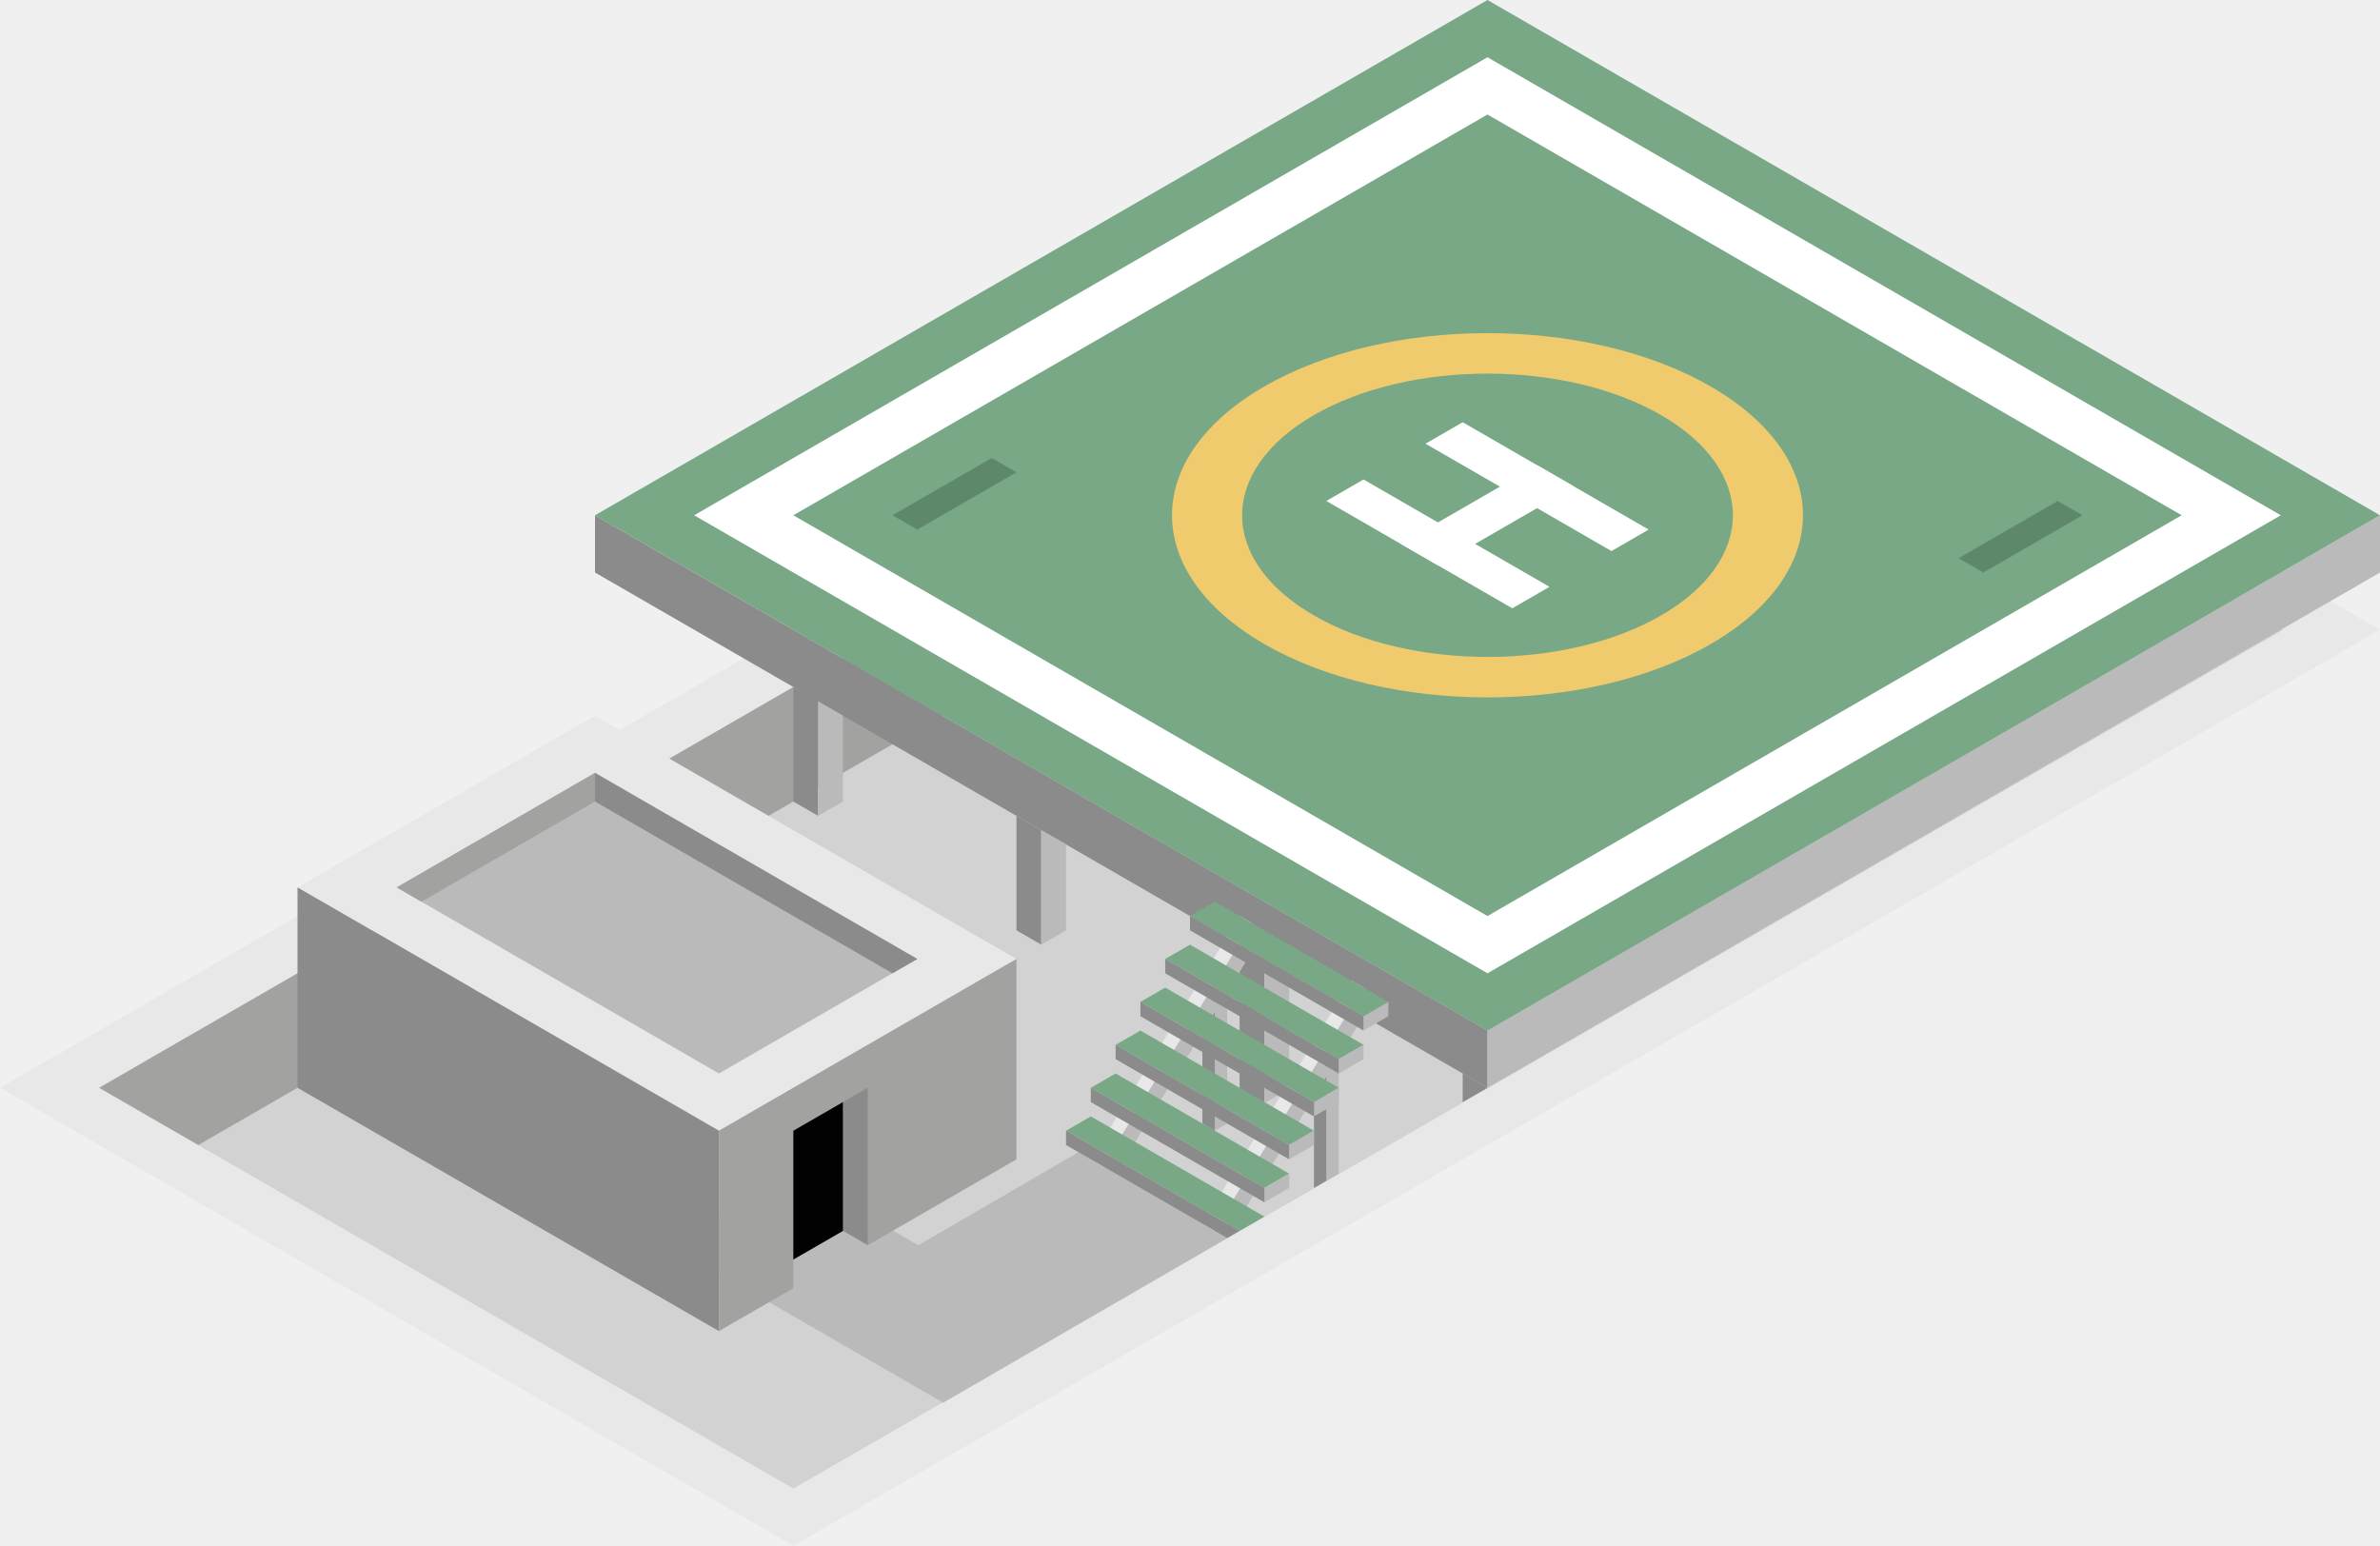
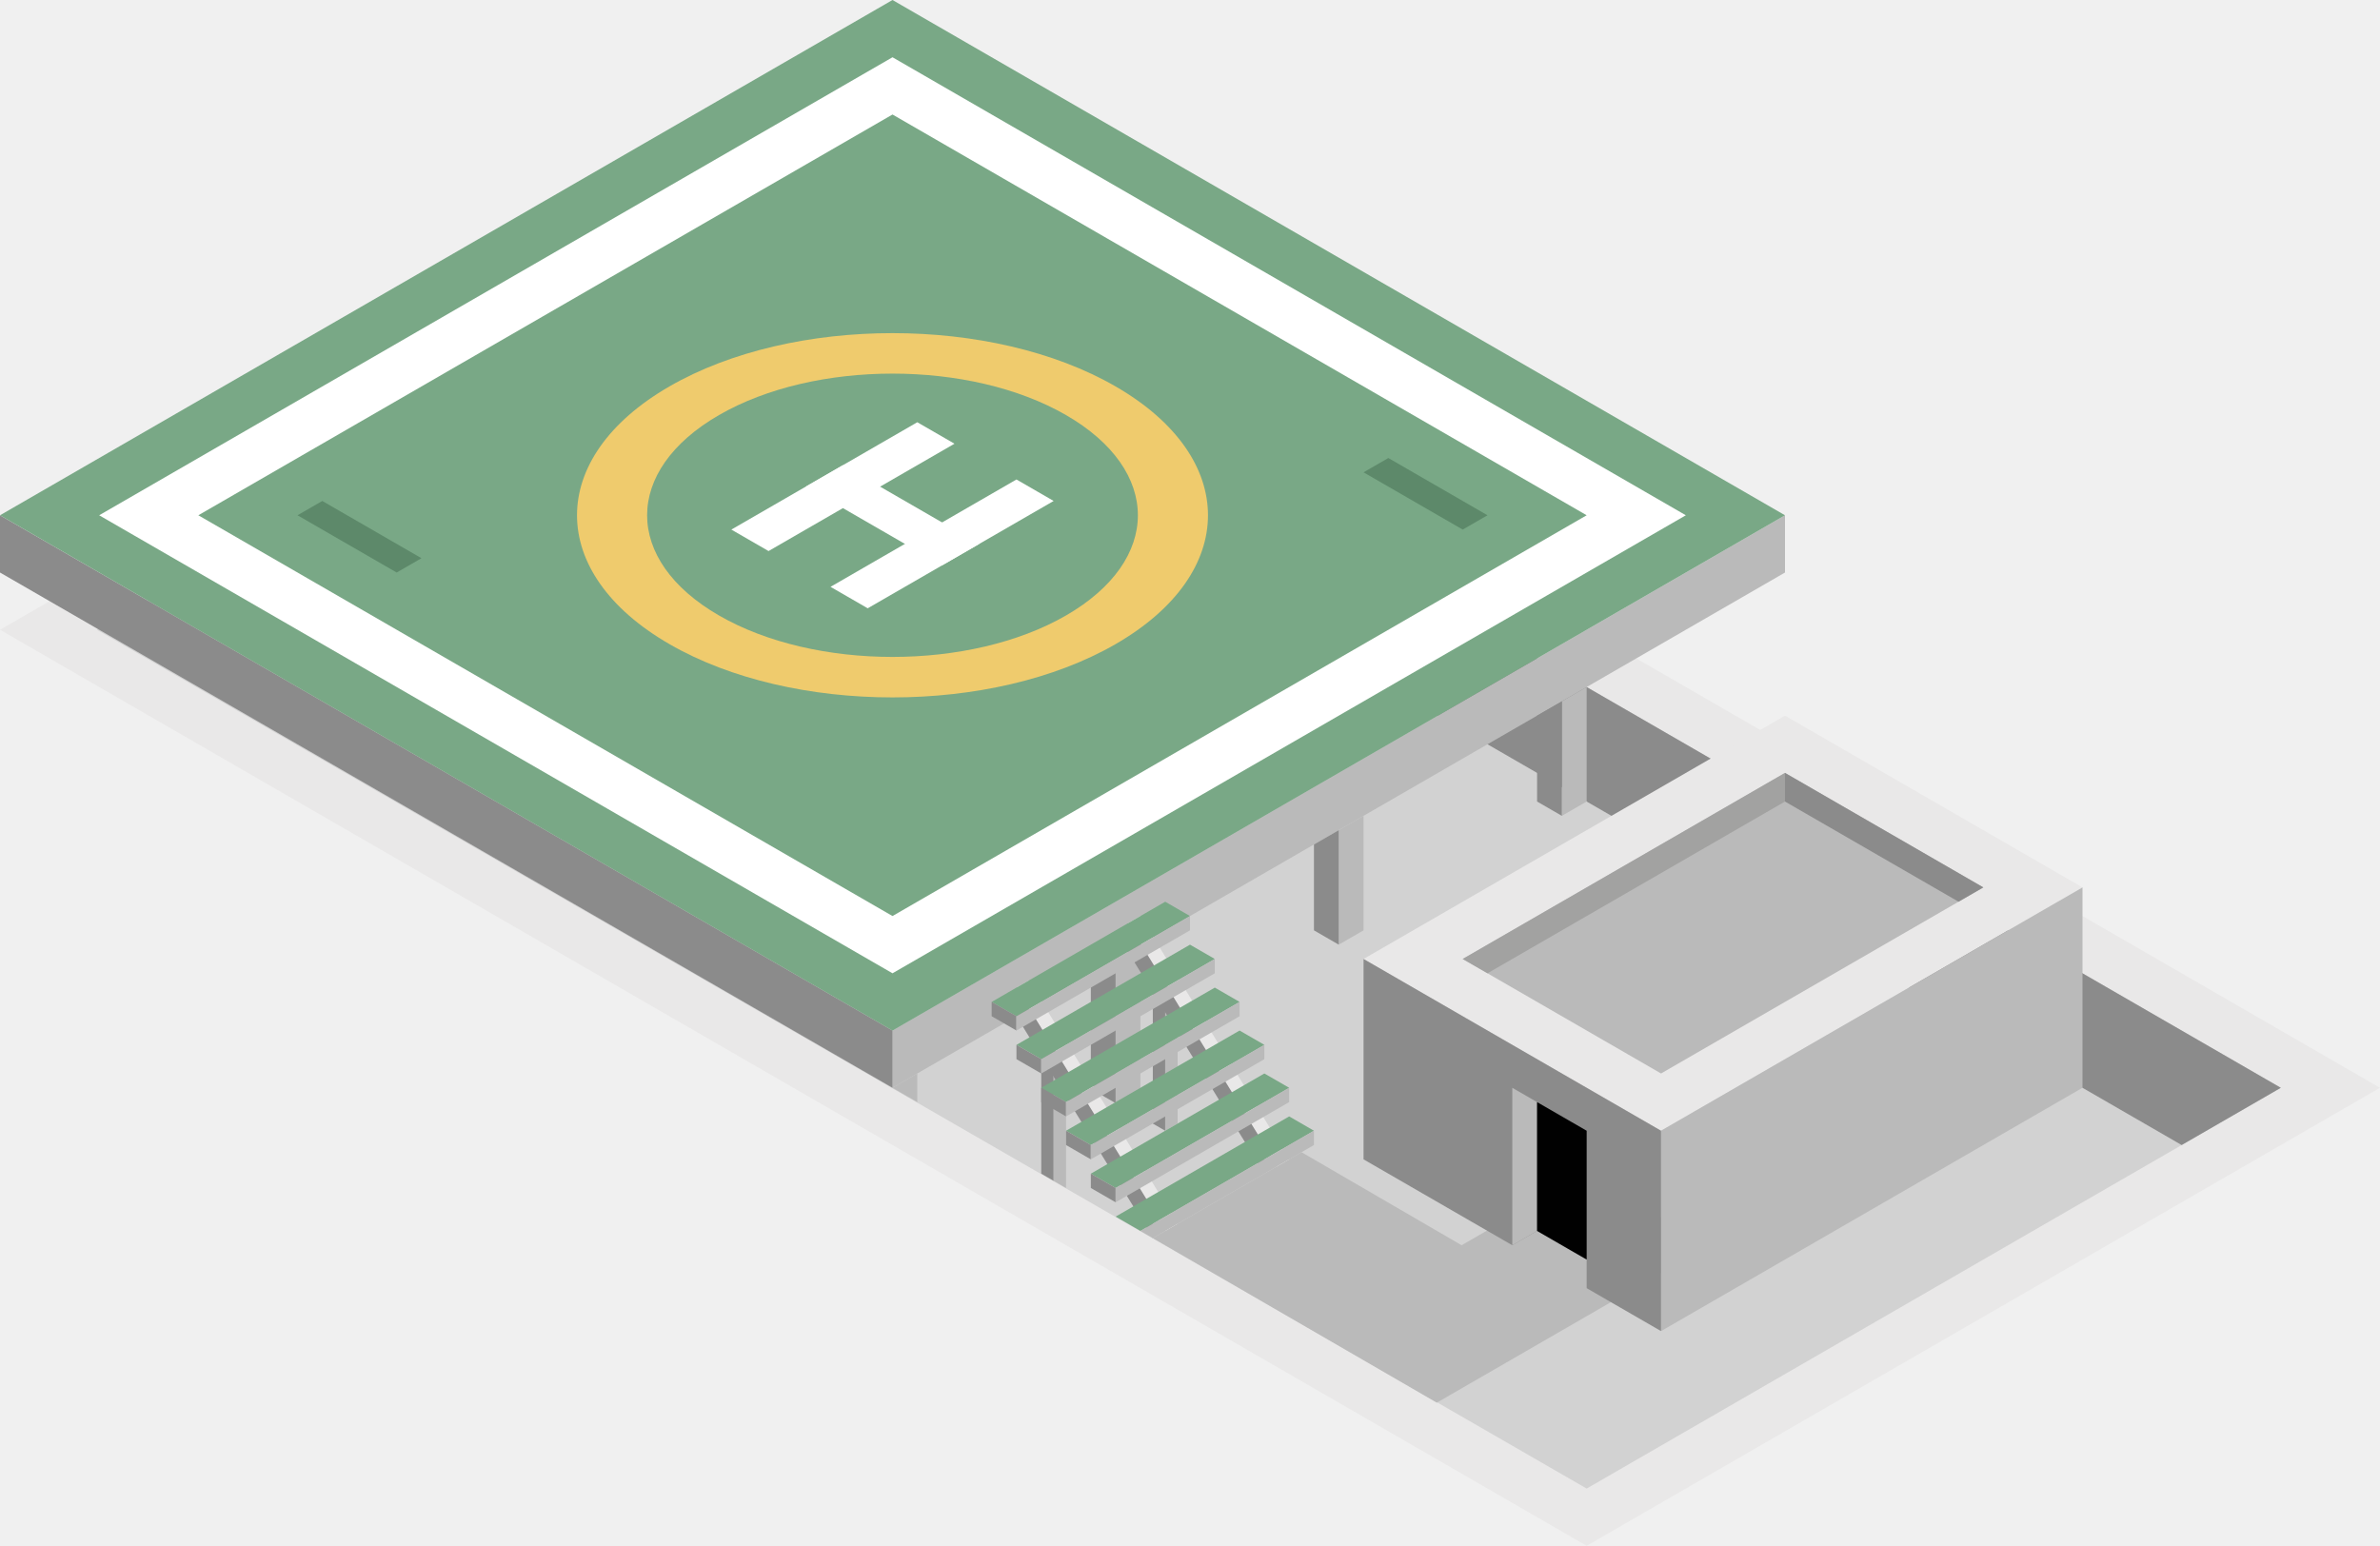
<svg xmlns="http://www.w3.org/2000/svg" id="Layer_1" data-name="Layer 1" viewBox="0 0 240 155.885">
  <defs>
    <style>
      .cls-1 {
        fill: #e9e8e8;
      }

      .cls-2 {
        fill: #d2d2d2;
      }

      .cls-3 {
-         fill: #a2a2a1;
+         fill: #8b8b8b;
      }

      .cls-4 {
-         fill: #8b8b8b;
+         fill: #bababa;
      }

      .cls-5 {
-         fill: #bababa;
+         fill: #79a886;
      }

      .cls-6 {
-         fill: #79a886;
+         fill: #fff;
      }

      .cls-7 {
-         fill: #fff;
+         fill: #efcb6d;
      }

      .cls-8 {
-         fill: #efcb6d;
+         fill: #5d896a;
      }

      .cls-9 {
-         fill: #5d896a;
+         fill: #a2a2a1;
      }

      .cls-10 {
        fill: #010101;
      }
    </style>
  </defs>
-   <g id="Group">
-     <path id="Path" class="cls-1" d="M0,109.697,160,17.32l80,46.188L80,155.885Z" />
-     <path id="Path-2" data-name="Path" class="cls-2" d="M160,23.094l70.221,40.414L80,150.111,10,109.697Z" />
-     <path id="Path-3" data-name="Path" class="cls-3" d="M10,109.697,160,23.094V34.641L20,115.47Z" />
-     <path id="Path-4" data-name="Path" class="cls-4" d="M60,51.962V57.735l90,51.962v-5.774Z" />
-     <path id="Path-5" data-name="Path" class="cls-5" d="M240,51.962V57.735l-90,51.962v-5.774Z" />
+   <g>
+     <path id="Path" class="cls-1" d="M160,155.885,0,63.508l80-46.188,160,92.376Z" />
+     <path id="Path-2" data-name="Path" class="cls-2" d="M230,109.697l-70,40.414L9.779,63.508,80,23.094Z" />
+     <path id="Path-3" data-name="Path" class="cls-3" d="M220,115.47,80,34.641V23.094l150,86.603Z" />
+     <path id="Path-4" data-name="Path" class="cls-4" d="M90,103.923v5.774L180,57.735V51.962Z" />
+     <path id="Path-5" data-name="Path" class="cls-3" d="M90,103.923v5.774L0,57.735V51.962Z" />
+     <g id="Group">
+       <path id="Path-6" data-name="Path" class="cls-4" d="M160,80.829l-2.5,1.443V70.725L160,69.282Z" />
+       <path id="Path-7" data-name="Path" class="cls-3" d="M155,72.169l2.5-1.443v11.547L155,80.829Z" />
+     </g>
    <g id="Group-2" data-name="Group">
-       <path id="Path-6" data-name="Path" class="cls-4" d="M80,69.282l2.5,1.443v11.547L80,80.829Z" />
-       <path id="Path-7" data-name="Path" class="cls-5" d="M85,80.829l-2.5,1.443V70.725L85,72.169Z" />
+       <path id="Path-8" data-name="Path" class="cls-4" d="M115,109.803l-2.5,1.443V96.813L115,95.37Z" />
+       <path id="Path-9" data-name="Path" class="cls-3" d="M110,98.256l2.5-1.443v14.434l-2.5-1.443Z" />
    </g>
    <g id="Group-3" data-name="Group">
-       <path id="Path-8" data-name="Path" class="cls-4" d="M125,95.37l2.5,1.443v14.434l-2.5-1.443Z" />
-       <path id="Path-9" data-name="Path" class="cls-5" d="M130,109.803l-2.5,1.443V96.813l2.5,1.443Z" />
+       <path id="Path-10" data-name="Path" class="cls-4" d="M137.5,93.819,135,95.263V83.716l2.5-1.443Z" />
+       <path id="Path-11" data-name="Path" class="cls-3" d="M132.5,85.159l2.5-1.443v11.547l-2.5-1.443Z" />
    </g>
    <g id="Group-4" data-name="Group">
-       <path id="Path-10" data-name="Path" class="cls-4" d="M102.5,82.272l2.5,1.443v11.547l-2.5-1.443Z" />
-       <path id="Path-11" data-name="Path" class="cls-5" d="M107.5,93.819,105,95.263V83.716l2.5,1.443Z" />
+       <path id="Path-12" data-name="Path" class="cls-4" d="M92.5,111.14,90,109.697l2.5-1.443Z" />
    </g>
+     <path id="Path-13" data-name="Path" class="cls-4" d="M159.889,118.357l-12.5,7.217-16.139-9.382-15,8.66,28.639,16.599,27.5-15.877Z" />
    <g id="Group-5" data-name="Group">
-       <path id="Path-12" data-name="Path" class="cls-4" d="M147.5,108.253l2.5,1.443-2.5,1.443Z" />
+       <path id="Path-14" data-name="Path" class="cls-3" d="M106.25,106.088l-1.25-.722v12.99l1.25.722Z" />
+       <path id="Path-15" data-name="Path" class="cls-3" d="M117.5,99.593l-1.25-.722V113.305l1.25.722Z" />
+       <path id="Path-16" data-name="Path" class="cls-4" d="M107.5,106.81l-1.25-.722v12.99l1.25.722Z" />
+       <path id="Path-17" data-name="Path" class="cls-4" d="M118.75,100.315l-1.25-.722v14.434l1.25-.722Z" />
+       <path id="Path-18" data-name="Path" class="cls-1" d="M103.75,98.871l-1.25.722,15,24.537,1.25-.722Z" />
+       <path id="Path-19" data-name="Path" class="cls-1" d="M115,92.376l-1.25.722,15,24.537,1.25-.722Z" />
+       <path id="Path-20" data-name="Path" class="cls-3" d="M116.25,124.852v-2.887L102.5,99.593V102.48Z" />
+       <path id="Path-21" data-name="Path" class="cls-3" d="M127.5,118.357V115.47L113.75,93.098v2.887Z" />
+       <path id="Path-22" data-name="Path" class="cls-5" d="M117.5,90.933l2.5,1.443L102.5,102.48l-2.5-1.443Z" />
+       <path id="Path-23" data-name="Path" class="cls-5" d="M122.5,99.593l2.5,1.443L107.5,111.14l-2.5-1.443Z" />
+       <path id="Path-24" data-name="Path" class="cls-5" d="M127.5,108.253l2.5,1.443L112.5,119.8l-2.5-1.443Z" />
+       <path id="Path-25" data-name="Path" class="cls-5" d="M120,95.263l2.5,1.443L105,106.81l-2.5-1.443Z" />
+       <path id="Path-26" data-name="Path" class="cls-5" d="M125,103.923l2.5,1.443L110,115.47l-2.5-1.443Z" />
+       <path id="Path-27" data-name="Path" class="cls-5" d="M130,112.583l2.5,1.443L115,124.13l-2.5-1.443Z" />
+       <path id="Path-28" data-name="Path" class="cls-3" d="M110,115.47l-2.5-1.443V115.47l2.5,1.443Z" />
+       <path id="Path-29" data-name="Path" class="cls-3" d="M105,106.81l-2.5-1.443V106.81l2.5,1.443Z" />
+       <path id="Path-30" data-name="Path" class="cls-3" d="M112.5,119.8l-2.5-1.443V119.8l2.5,1.443Z" />
+       <path id="Path-31" data-name="Path" class="cls-3" d="M107.5,111.14l-2.5-1.443V111.14l2.5,1.443Z" />
+       <path id="Path-32" data-name="Path" class="cls-3" d="M102.5,102.48l-2.5-1.443V102.48l2.5,1.443Z" />
+       <path id="Path-33" data-name="Path" class="cls-4" d="M120,93.819l-17.5,10.104V102.48L120,92.376Z" />
+       <path id="Path-34" data-name="Path" class="cls-4" d="M122.5,98.15,105,108.253V106.81l17.5-10.104Z" />
+       <path id="Path-35" data-name="Path" class="cls-4" d="M125,102.48l-17.5,10.104V111.14L125,101.036Z" />
+       <path id="Path-36" data-name="Path" class="cls-4" d="M127.5,106.81,110,116.913V115.47l17.5-10.104Z" />
+       <path id="Path-37" data-name="Path" class="cls-4" d="M130,111.14l-17.5,10.104V119.8L130,109.697Z" />
+       <path id="Path-38" data-name="Path" class="cls-4" d="M132.5,115.47l-16.25,9.382L115,124.13l17.5-10.104Z" />
    </g>
-     <path id="Path-13" data-name="Path" class="cls-5" d="M67.611,125.574l27.5,15.877L123.75,124.852l-15-8.66-16.139,9.382-12.5-7.217Z" />
    <g id="Group-6" data-name="Group">
-       <path id="Path-14" data-name="Path" class="cls-5" d="M133.75,119.079l1.25-.722v-12.99l-1.25.722Z" />
-       <path id="Path-15" data-name="Path" class="cls-5" d="M122.5,114.027l1.25-.722V98.871l-1.25.722Z" />
-       <path id="Path-16" data-name="Path" class="cls-4" d="M132.5,119.8l1.25-.722v-12.99l-1.25.722Z" />
-       <path id="Path-17" data-name="Path" class="cls-4" d="M121.25,113.305l1.25.722V99.593l-1.25.722Z" />
-       <path id="Path-18" data-name="Path" class="cls-1" d="M121.25,123.409l1.25.722,15-24.537-1.25-.722Z" />
-       <path id="Path-19" data-name="Path" class="cls-1" d="M110,116.913l1.25.722,15-24.537L125,92.376Z" />
-       <path id="Path-20" data-name="Path" class="cls-5" d="M137.5,102.48V99.593l-13.75,22.372v2.887Z" />
-       <path id="Path-21" data-name="Path" class="cls-5" d="M126.25,95.984V93.098L112.5,115.47v2.887Z" />
-       <path id="Path-22" data-name="Path" class="cls-6" d="M140,101.036l-2.5,1.443L120,92.376l2.5-1.443Z" />
-       <path id="Path-23" data-name="Path" class="cls-6" d="M135,109.697l-2.5,1.443L115,101.036l2.5-1.443Z" />
-       <path id="Path-24" data-name="Path" class="cls-6" d="M130,118.357,127.5,119.8,110,109.697l2.5-1.443Z" />
-       <path id="Path-25" data-name="Path" class="cls-6" d="M137.5,105.366,135,106.81,117.5,96.706l2.5-1.443Z" />
-       <path id="Path-26" data-name="Path" class="cls-6" d="M132.5,114.027,130,115.47l-17.5-10.104,2.5-1.443Z" />
-       <path id="Path-27" data-name="Path" class="cls-6" d="M127.5,122.687,125,124.13l-17.5-10.104,2.5-1.443Z" />
-       <path id="Path-28" data-name="Path" class="cls-5" d="M130,116.913l2.5-1.443v-1.443L130,115.47Z" />
-       <path id="Path-29" data-name="Path" class="cls-5" d="M135,108.253l2.5-1.443v-1.443L135,106.81Z" />
-       <path id="Path-30" data-name="Path" class="cls-5" d="M127.5,121.244,130,119.8v-1.443L127.5,119.8Z" />
-       <path id="Path-31" data-name="Path" class="cls-5" d="M132.5,112.583,135,111.14v-1.443l-2.5,1.443Z" />
-       <path id="Path-32" data-name="Path" class="cls-5" d="M137.5,103.923,140,102.48v-1.443l-2.5,1.443Z" />
-       <path id="Path-33" data-name="Path" class="cls-4" d="M120,92.376,137.5,102.48v1.443L120,93.819Z" />
-       <path id="Path-34" data-name="Path" class="cls-4" d="M117.5,96.706,135,106.81v1.443L117.5,98.15Z" />
-       <path id="Path-35" data-name="Path" class="cls-4" d="M115,101.036,132.5,111.14v1.443L115,102.48Z" />
-       <path id="Path-36" data-name="Path" class="cls-4" d="M112.5,105.366,130,115.47v1.443L112.5,106.81Z" />
-       <path id="Path-37" data-name="Path" class="cls-4" d="M110,109.697,127.5,119.8v1.443L110,111.14Z" />
-       <path id="Path-38" data-name="Path" class="cls-4" d="M107.5,114.027,125,124.13l-1.25.722L107.5,115.47Z" />
-     </g>
-     <g id="Group-7" data-name="Group">
-       <path id="Path-39" data-name="Path" class="cls-6" d="M150,0,60,51.962l90,51.962,90-51.962Z" />
-       <path id="Path-40" data-name="Path" class="cls-7" d="M70,51.962l80-46.188,80,46.188L150,98.15Z" />
-       <path id="Path-41" data-name="Path" class="cls-6" d="M150,11.547,80,51.962l70,40.415,70-40.415Z" />
-       <path id="Path-42" data-name="Path" class="cls-8" d="M127.5,38.971h0c-12.418,7.17-12.418,18.811,0,25.981h0c12.418,7.17,32.582,7.17,45,0h0c12.418-7.17,12.418-18.811,0-25.981h0C160.082,31.802,139.918,31.802,127.5,38.971Z" />
-       <path id="Path-43" data-name="Path" class="cls-6" d="M132.5,41.858h0c-9.659,5.576-9.659,14.631,0,20.207h0c9.659,5.576,25.341,5.576,35,0h0c9.659-5.576,9.659-14.631,0-20.207h0C157.841,36.282,142.158,36.282,132.5,41.858Z" />
-       <g id="Group-8" data-name="Group">
-         <g id="Group-9" data-name="Group">
-           <path id="Path-44" data-name="Path" class="cls-7" d="M133.75,50.518l3.75-2.165,18.75,10.825-3.75,2.165Z" />
-           <path id="Path-45" data-name="Path" class="cls-7" d="M143.75,44.745,147.5,42.58l18.75,10.825L162.5,55.57Z" />
-           <path id="Path-46" data-name="Path" class="cls-7" d="M141.25,54.848,155,46.91l3.75,2.165L145,57.013Z" />
+       <path id="Path-39" data-name="Path" class="cls-5" d="M0,51.962l90,51.962,90-51.962L90,0Z" />
+       <path id="Path-40" data-name="Path" class="cls-6" d="M90,98.15,10,51.962,90,5.774l80,46.188Z" />
+       <path id="Path-41" data-name="Path" class="cls-5" d="M20,51.962,90,92.376l70-40.415L90,11.547Z" />
+       <path id="Path-42" data-name="Path" class="cls-7" d="M67.5,38.971h0c-12.418,7.17-12.418,18.811,0,25.981h0c12.418,7.17,32.582,7.17,45,0h0c12.418-7.17,12.418-18.811,0-25.981h0C100.082,31.802,79.918,31.802,67.5,38.971Z" />
+       <path id="Path-43" data-name="Path" class="cls-5" d="M72.5,41.858h0c-9.659,5.576-9.659,14.631,0,20.207h0c9.659,5.576,25.341,5.576,35,0h0c9.659-5.576,9.659-14.631,0-20.207h0C97.842,36.282,82.159,36.282,72.5,41.858Z" />
+       <g id="Group-7" data-name="Group">
+         <g id="Group-8" data-name="Group">
+           <path id="Path-44" data-name="Path" class="cls-6" d="M87.5,61.343l-3.75-2.165L102.5,48.353l3.75,2.165Z" />
+           <path id="Path-45" data-name="Path" class="cls-6" d="M77.5,55.57l-3.75-2.165L92.5,42.58l3.75,2.165Z" />
+           <path id="Path-46" data-name="Path" class="cls-6" d="M95,57.013,81.25,49.075,85,46.91l13.75,7.939Z" />
        </g>
      </g>
-       <path id="Path-47" data-name="Path" class="cls-9" d="M207.5,50.518l2.5,1.443L200,57.735l-2.5-1.443Z" />
-       <path id="Path-48" data-name="Path" class="cls-9" d="M100,46.188l2.5,1.443-10,5.774L90,51.962Z" />
+       <path id="Path-47" data-name="Path" class="cls-8" d="M42.5,56.292,40,57.735,30,51.962l2.5-1.443Z" />
+       <path id="Path-48" data-name="Path" class="cls-8" d="M150,51.962l-2.5,1.443-10-5.774L140,46.188Z" />
    </g>
-     <path id="Path-49" data-name="Path" class="cls-1" d="M60,72.169l42.5,24.537-30,17.32L30,89.489Z" />
-     <path id="Path-50" data-name="Path" class="cls-4" d="M72.5,134.234,30,109.697V89.489l42.5,24.537Z" />
-     <path id="Path-51" data-name="Path" class="cls-3" d="M72.5,114.027v20.207l30-17.32V96.706Z" />
-     <path id="Path-52" data-name="Path" class="cls-5" d="M40,89.489l32.5,18.764,20-11.547L60,77.942Z" />
-     <path id="Path-53" data-name="Path" class="cls-3" d="M60,77.942V80.829L42.5,90.933,40,89.489Z" />
-     <path id="Path-54" data-name="Path" class="cls-4" d="M92.5,96.706,90,98.15,60,80.829V77.942Z" />
-     <path id="Path-55" data-name="Path" class="cls-4" d="M87.5,125.574,85,124.13V111.14l2.5-1.443Z" />
-     <path id="Path-56" data-name="Path" class="cls-5" d="M80,127.017l5-2.887,5,2.887-7.5,4.33L80,129.904Z" />
-     <path id="Path-57" data-name="Path" class="cls-10" d="M85,124.13l-5,2.887v-12.99l5-2.887Z" />
+     <path id="Path-49" data-name="Path" class="cls-1" d="M210,89.489l-42.5,24.537-30-17.32L180,72.169Z" />
+     <path id="Path-50" data-name="Path" class="cls-4" d="M167.5,114.027,210,89.489v20.207l-42.5,24.537Z" />
+     <path id="Path-51" data-name="Path" class="cls-3" d="M137.5,96.706v20.207l30,17.32V114.027Z" />
+     <path id="Path-52" data-name="Path" class="cls-4" d="M180,77.942,147.5,96.706l20,11.547L200,89.489Z" />
+     <path id="Path-53" data-name="Path" class="cls-3" d="M200,89.489l-2.5,1.443L180,80.829V77.942Z" />
+     <path id="Path-54" data-name="Path" class="cls-9" d="M180,77.942V80.829L150,98.15l-2.5-1.443Z" />
+     <path id="Path-55" data-name="Path" class="cls-4" d="M152.5,109.697,155,111.14v12.99l-2.5,1.443Z" />
+     <path id="Path-56" data-name="Path" class="cls-4" d="M160,129.904l-2.5,1.443-7.5-4.33,5-2.887,5,2.887Z" />
+     <path id="Path-57" data-name="Path" class="cls-10" d="M155,111.14l5,2.887v12.99l-5-2.887Z" />
  </g>
</svg>
